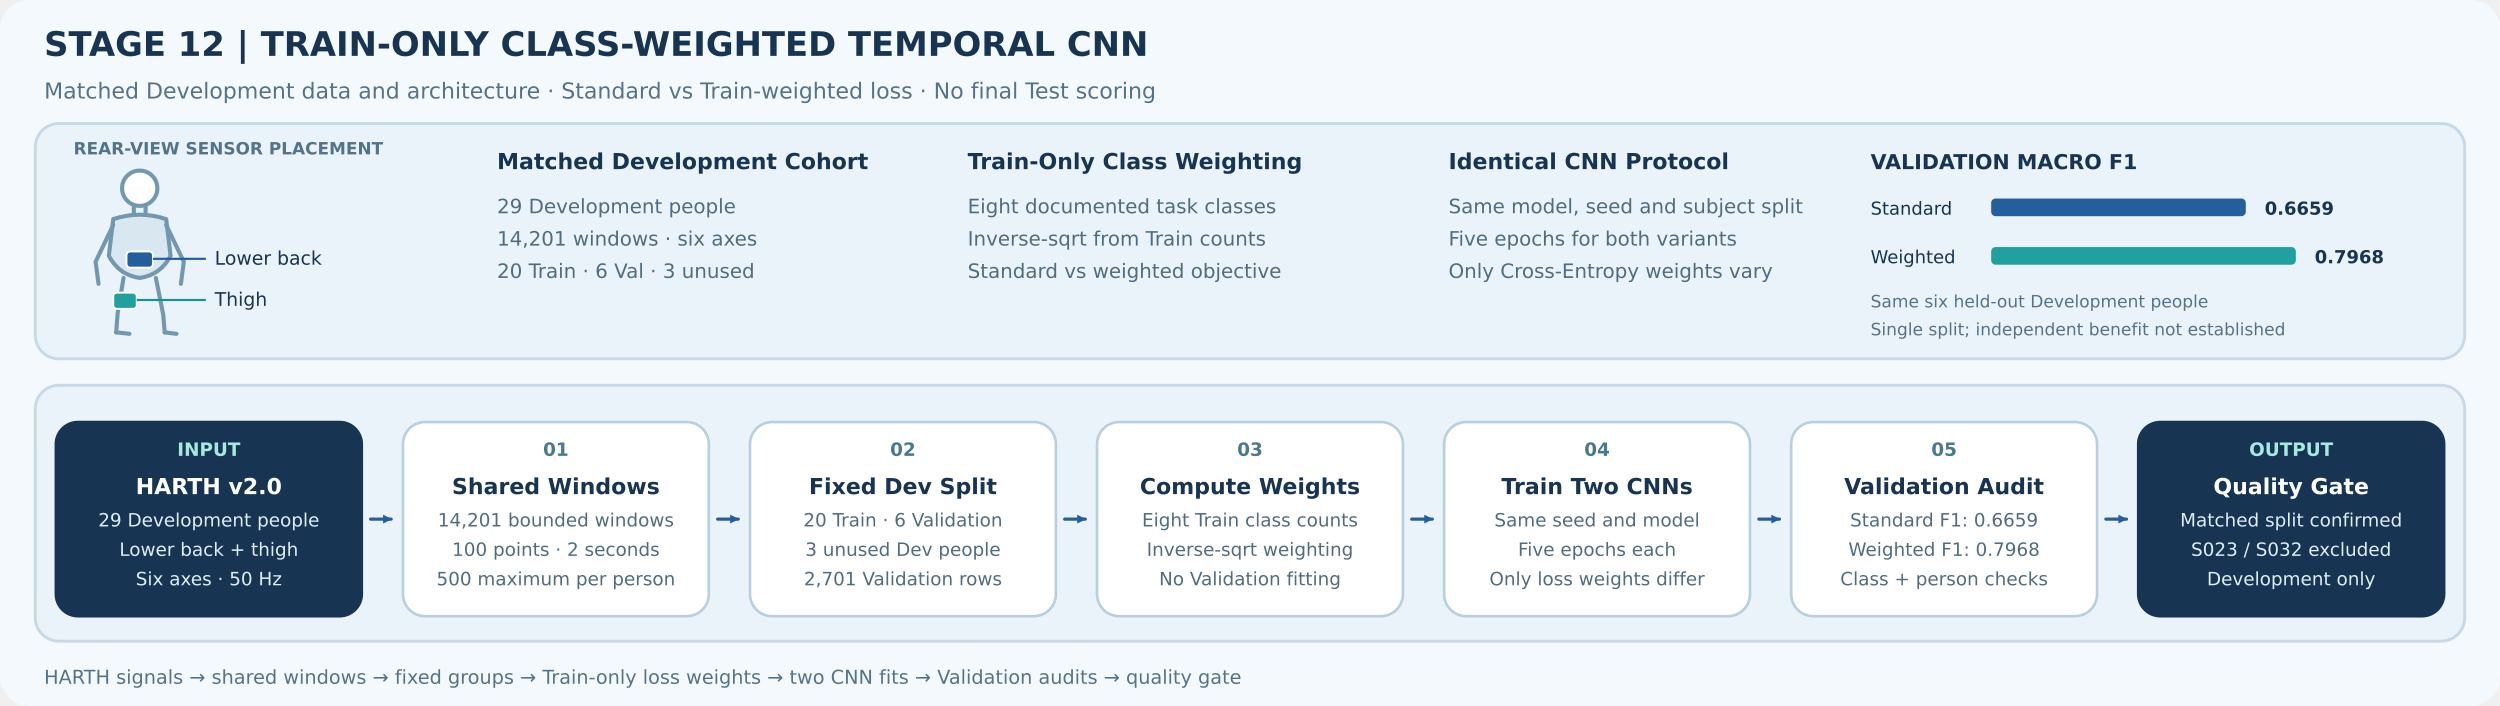
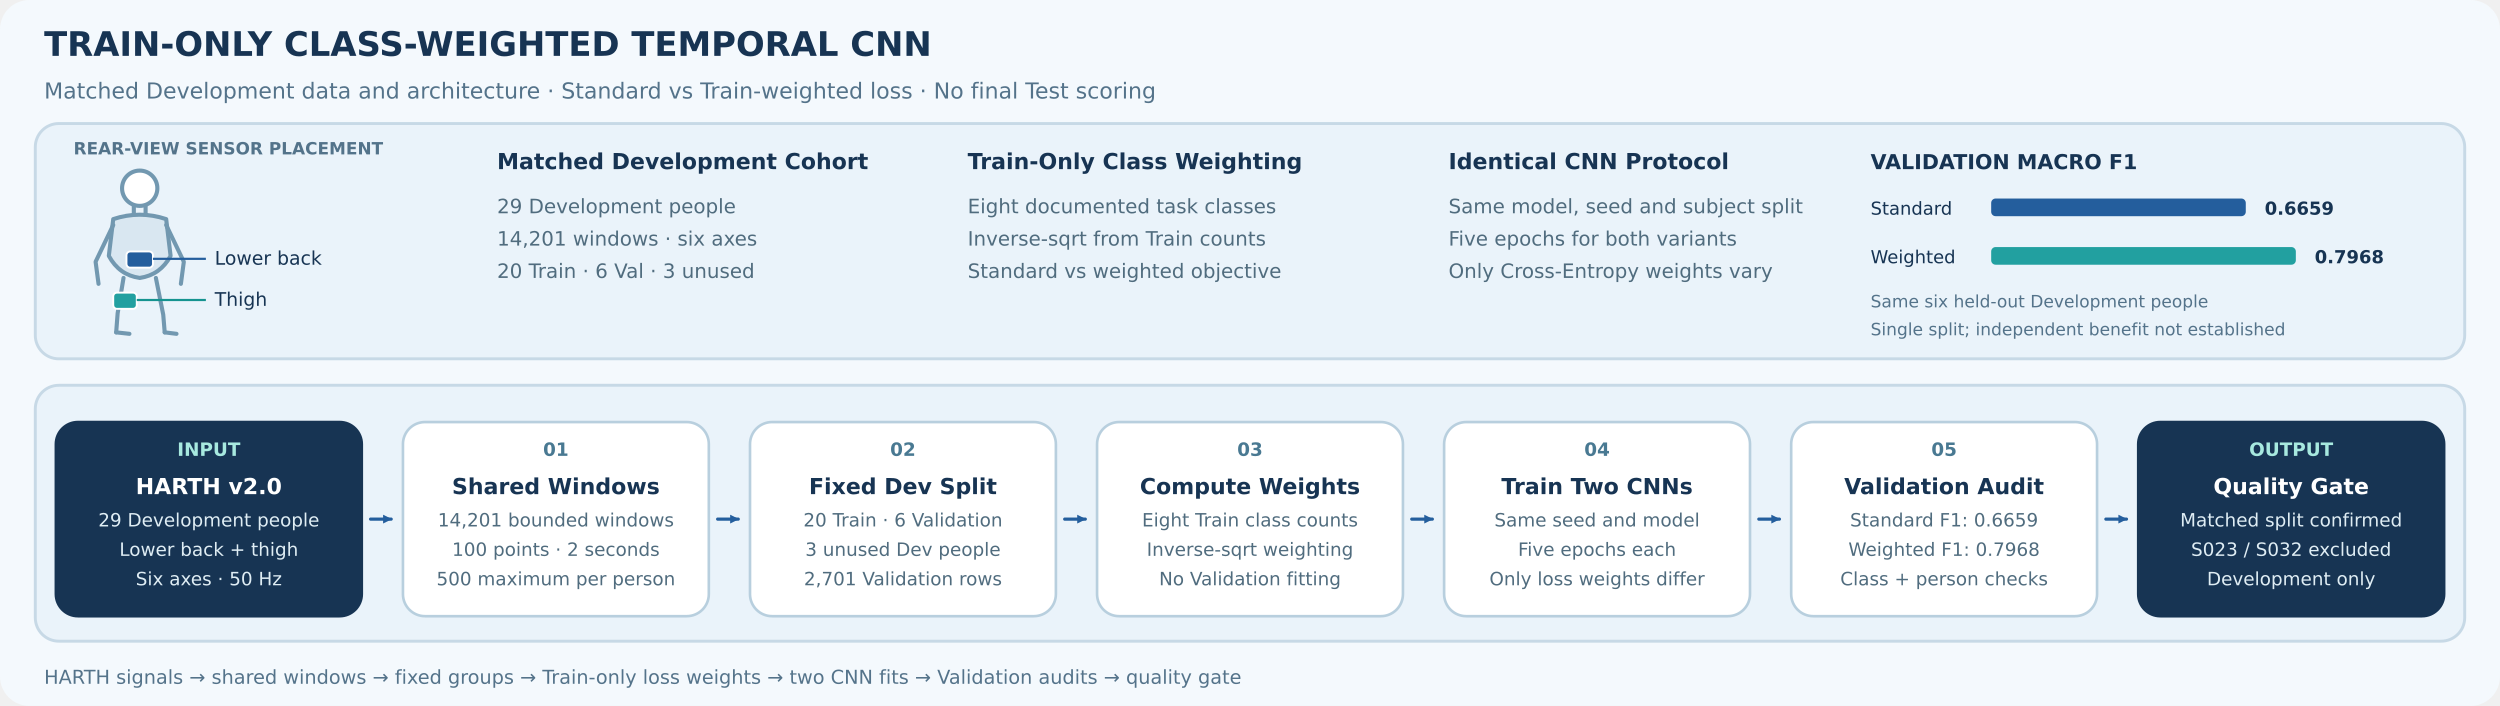
<svg xmlns="http://www.w3.org/2000/svg" width="1700" height="480" viewBox="0 0 1700 480" role="img" aria-labelledby="title desc">
  <defs>
    <marker id="small-arrow" markerUnits="userSpaceOnUse" markerWidth="6" markerHeight="6" refX="5.5" refY="3" orient="auto">
      <path d="M0 0 L6 3 L0 6 Z" fill="#245E9D" />
    </marker>
  </defs>
  <rect width="1700" height="480" rx="20" fill="#F4F9FD" />
  <g font-family="DejaVu Sans, Arial, sans-serif">
-     <text x="30" y="38" font-size="23" font-weight="700" fill="#173453">STAGE 12 | TRAIN-ONLY CLASS-WEIGHTED TEMPORAL CNN</text>
+     <text x="30" y="38" font-size="23" font-weight="700" fill="#173453">TRAIN-ONLY CLASS-WEIGHTED TEMPORAL CNN</text>
    <text x="30" y="67" font-size="15" fill="#54738A">Matched Development data and architecture · Standard vs Train-weighted loss · No final Test scoring</text>
    <rect x="24" y="84" width="1652" height="160" rx="16" fill="#EAF3FA" stroke="#C7D9E6" stroke-width="2" />
    <rect x="24" y="262" width="1652" height="174" rx="16" fill="#EAF3FA" stroke="#C7D9E6" stroke-width="2" />
    <g aria-label="Rear-view two-sensor placement, completely within context panel">
      <text x="50" y="105" font-size="11.5" font-weight="700" fill="#53738A">REAR-VIEW SENSOR PLACEMENT</text>
      <g stroke="#7298B0" stroke-width="2.8" stroke-linecap="round" stroke-linejoin="round">
        <circle cx="95" cy="128" r="12" fill="#FFFFFF" />
        <path d="M91 140 L91 147 M99 140 L99 147" fill="none" />
        <path d="M77 149 Q95 143 113 149 L116 174 Q109 187 95 189 Q81 187 74 174 Z" fill="#D9E7F1" />
        <path d="M77 153 L65 178 L67 193 M113 153 L125 178 L123 193" fill="none" />
        <path d="M84 189 L80 213 L79 226 M106 189 L111 214 L112 226" fill="none" />
        <path d="M79 226 L88 227 M112 226 L120 227" fill="none" />
      </g>
      <rect x="86" y="171" width="18" height="11" rx="2.5" fill="#245E9D" stroke="#FFFFFF" stroke-width="1.3" />
      <rect x="77" y="199" width="16" height="11" rx="2.5" fill="#22A0A0" stroke="#FFFFFF" stroke-width="1.3" />
      <path d="M104 176 H140" stroke="#245E9D" stroke-width="1.5" />
      <text x="146" y="180" font-size="12.8" fill="#173453">Lower back</text>
      <path d="M93 204 H140" stroke="#15938F" stroke-width="1.5" />
      <text x="146" y="208" font-size="12.8" fill="#173453">Thigh</text>
    </g>
    <g>
      <text x="338" y="115" font-size="15" font-weight="700" fill="#173453">Matched Development Cohort</text>
      <text x="338" y="145" font-size="13.5" fill="#506C7E">29 Development people</text>
      <text x="338" y="167" font-size="13.5" fill="#506C7E">14,201 windows · six axes</text>
      <text x="338" y="189" font-size="13.5" fill="#506C7E">20 Train · 6 Val · 3 unused</text>
    </g>
    <g>
      <text x="658" y="115" font-size="15" font-weight="700" fill="#173453">Train-Only Class Weighting</text>
      <text x="658" y="145" font-size="13.5" fill="#506C7E">Eight documented task classes</text>
      <text x="658" y="167" font-size="13.5" fill="#506C7E">Inverse-sqrt from Train counts</text>
      <text x="658" y="189" font-size="13.5" fill="#506C7E">Standard vs weighted objective</text>
    </g>
    <g>
      <text x="985" y="115" font-size="15" font-weight="700" fill="#173453">Identical CNN Protocol</text>
      <text x="985" y="145" font-size="13.5" fill="#506C7E">Same model, seed and subject split</text>
      <text x="985" y="167" font-size="13.5" fill="#506C7E">Five epochs for both variants</text>
      <text x="985" y="189" font-size="13.5" fill="#506C7E">Only Cross-Entropy weights vary</text>
    </g>
    <g aria-label="Observed matched last-epoch Validation Macro F1, not final Test results">
      <text x="1272" y="115" font-size="14" font-weight="700" fill="#173453">VALIDATION MACRO F1</text>
      <text x="1272" y="146" font-size="12.2" fill="#173453">Standard</text>
      <rect x="1354" y="135" width="173.13" height="12" rx="3" fill="#245E9D" />
      <text x="1540" y="146" font-size="12.2" font-weight="700" fill="#173453">0.6659</text>
      <text x="1272" y="179" font-size="12.2" fill="#173453">Weighted</text>
      <rect x="1354" y="168" width="207.17" height="12" rx="3" fill="#22A0A0" />
      <text x="1574" y="179" font-size="12.2" font-weight="700" fill="#173453">0.7968</text>
      <text x="1272" y="209" font-size="11.6" fill="#54738A">Same six held-out Development people</text>
      <text x="1272" y="228" font-size="11.6" fill="#54738A">Single split; independent benefit not established</text>
    </g>
    <g aria-label="Six identical short inter-block arrows">
      <path d="M252 353 H266" fill="none" stroke="#245E9D" stroke-width="2.2" stroke-linecap="round" marker-end="url(#small-arrow)" />
      <path d="M488 353 H502" fill="none" stroke="#245E9D" stroke-width="2.2" stroke-linecap="round" marker-end="url(#small-arrow)" />
      <path d="M724 353 H738" fill="none" stroke="#245E9D" stroke-width="2.2" stroke-linecap="round" marker-end="url(#small-arrow)" />
      <path d="M960 353 H974" fill="none" stroke="#245E9D" stroke-width="2.2" stroke-linecap="round" marker-end="url(#small-arrow)" />
      <path d="M1196 353 H1210" fill="none" stroke="#245E9D" stroke-width="2.2" stroke-linecap="round" marker-end="url(#small-arrow)" />
      <path d="M1432 353 H1446" fill="none" stroke="#245E9D" stroke-width="2.2" stroke-linecap="round" marker-end="url(#small-arrow)" />
    </g>
    <g aria-label="Seven matched-protocol research workflow blocks">
      <g class="process-block">
        <rect x="38" y="287" width="208" height="132" rx="15" fill="#173453" stroke="#173453" stroke-width="1.8" />
        <text x="142" y="310" text-anchor="middle" font-size="12.5" font-weight="700" fill="#A7E9DF">INPUT</text>
        <text x="142" y="336" text-anchor="middle" font-size="15" font-weight="700" fill="#FFFFFF">HARTH v2.0</text>
        <text x="142" y="358" text-anchor="middle" font-size="12.5" fill="#DFEDF4">29 Development people</text>
        <text x="142" y="378" text-anchor="middle" font-size="12.5" fill="#DFEDF4">Lower back + thigh</text>
        <text x="142" y="398" text-anchor="middle" font-size="12.5" fill="#DFEDF4">Six axes · 50 Hz</text>
      </g>
      <g class="process-block">
        <rect x="274" y="287" width="208" height="132" rx="15" fill="#FFFFFF" stroke="#B8CFDE" stroke-width="1.8" />
        <text x="378" y="310" text-anchor="middle" font-size="12.5" font-weight="700" fill="#497992">01</text>
        <text x="378" y="336" text-anchor="middle" font-size="15" font-weight="700" fill="#173453">Shared Windows</text>
        <text x="378" y="358" text-anchor="middle" font-size="12.5" fill="#506C7E">14,201 bounded windows</text>
        <text x="378" y="378" text-anchor="middle" font-size="12.5" fill="#506C7E">100 points · 2 seconds</text>
        <text x="378" y="398" text-anchor="middle" font-size="12.5" fill="#506C7E">500 maximum per person</text>
      </g>
      <g class="process-block">
        <rect x="510" y="287" width="208" height="132" rx="15" fill="#FFFFFF" stroke="#B8CFDE" stroke-width="1.8" />
        <text x="614" y="310" text-anchor="middle" font-size="12.5" font-weight="700" fill="#497992">02</text>
        <text x="614" y="336" text-anchor="middle" font-size="15" font-weight="700" fill="#173453">Fixed Dev Split</text>
        <text x="614" y="358" text-anchor="middle" font-size="12.5" fill="#506C7E">20 Train · 6 Validation</text>
        <text x="614" y="378" text-anchor="middle" font-size="12.5" fill="#506C7E">3 unused Dev people</text>
        <text x="614" y="398" text-anchor="middle" font-size="12.5" fill="#506C7E">2,701 Validation rows</text>
      </g>
      <g class="process-block">
        <rect x="746" y="287" width="208" height="132" rx="15" fill="#FFFFFF" stroke="#B8CFDE" stroke-width="1.8" />
        <text x="850" y="310" text-anchor="middle" font-size="12.5" font-weight="700" fill="#497992">03</text>
        <text x="850" y="336" text-anchor="middle" font-size="15" font-weight="700" fill="#173453">Compute Weights</text>
        <text x="850" y="358" text-anchor="middle" font-size="12.5" fill="#506C7E">Eight Train class counts</text>
        <text x="850" y="378" text-anchor="middle" font-size="12.5" fill="#506C7E">Inverse-sqrt weighting</text>
        <text x="850" y="398" text-anchor="middle" font-size="12.5" fill="#506C7E">No Validation fitting</text>
      </g>
      <g class="process-block">
        <rect x="982" y="287" width="208" height="132" rx="15" fill="#FFFFFF" stroke="#B8CFDE" stroke-width="1.8" />
        <text x="1086" y="310" text-anchor="middle" font-size="12.5" font-weight="700" fill="#497992">04</text>
        <text x="1086" y="336" text-anchor="middle" font-size="15" font-weight="700" fill="#173453">Train Two CNNs</text>
        <text x="1086" y="358" text-anchor="middle" font-size="12.5" fill="#506C7E">Same seed and model</text>
        <text x="1086" y="378" text-anchor="middle" font-size="12.5" fill="#506C7E">Five epochs each</text>
        <text x="1086" y="398" text-anchor="middle" font-size="12.5" fill="#506C7E">Only loss weights differ</text>
      </g>
      <g class="process-block">
        <rect x="1218" y="287" width="208" height="132" rx="15" fill="#FFFFFF" stroke="#B8CFDE" stroke-width="1.8" />
        <text x="1322" y="310" text-anchor="middle" font-size="12.5" font-weight="700" fill="#497992">05</text>
        <text x="1322" y="336" text-anchor="middle" font-size="15" font-weight="700" fill="#173453">Validation Audit</text>
        <text x="1322" y="358" text-anchor="middle" font-size="12.5" fill="#506C7E">Standard F1: 0.6659</text>
        <text x="1322" y="378" text-anchor="middle" font-size="12.5" fill="#506C7E">Weighted F1: 0.7968</text>
        <text x="1322" y="398" text-anchor="middle" font-size="12.5" fill="#506C7E">Class + person checks</text>
      </g>
      <g class="process-block">
        <rect x="1454" y="287" width="208" height="132" rx="15" fill="#173453" stroke="#173453" stroke-width="1.8" />
        <text x="1558" y="310" text-anchor="middle" font-size="12.5" font-weight="700" fill="#A7E9DF">OUTPUT</text>
        <text x="1558" y="336" text-anchor="middle" font-size="15" font-weight="700" fill="#FFFFFF">Quality Gate</text>
        <text x="1558" y="358" text-anchor="middle" font-size="12.5" fill="#DFEDF4">Matched split confirmed</text>
        <text x="1558" y="378" text-anchor="middle" font-size="12.5" fill="#DFEDF4">S023 / S032 excluded</text>
        <text x="1558" y="398" text-anchor="middle" font-size="12.5" fill="#DFEDF4">Development only</text>
      </g>
    </g>
    <text x="30" y="465" font-size="13.1" fill="#54738A">HARTH signals → shared windows → fixed groups → Train-only loss weights → two CNN fits → Validation audits → quality gate</text>
  </g>
</svg>
